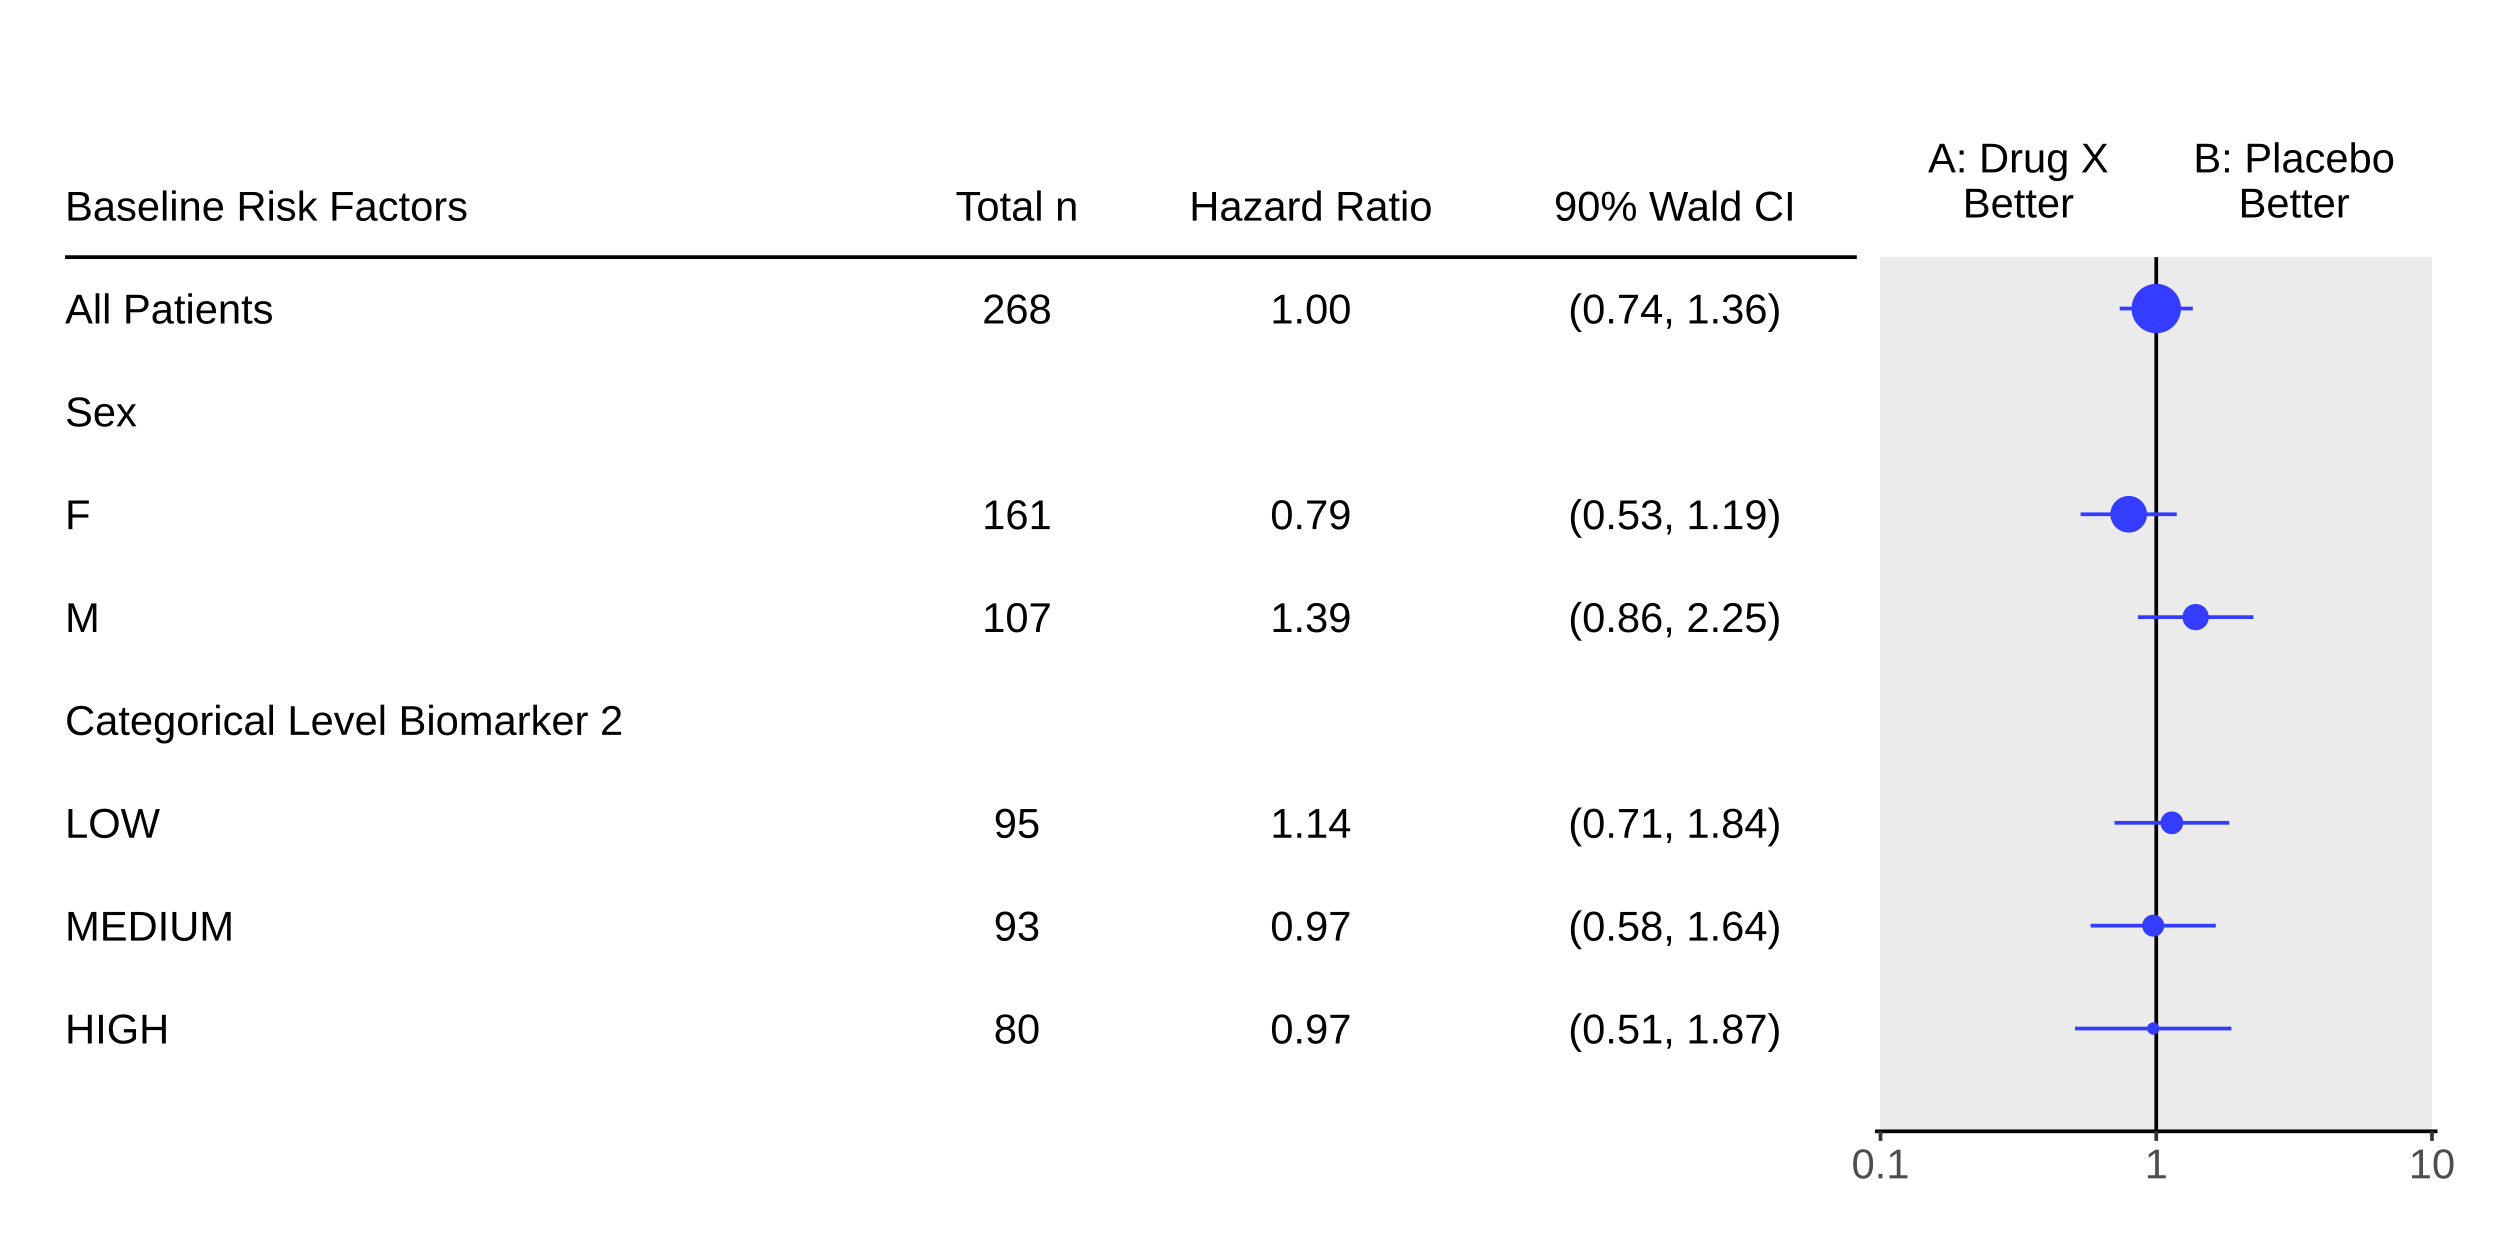
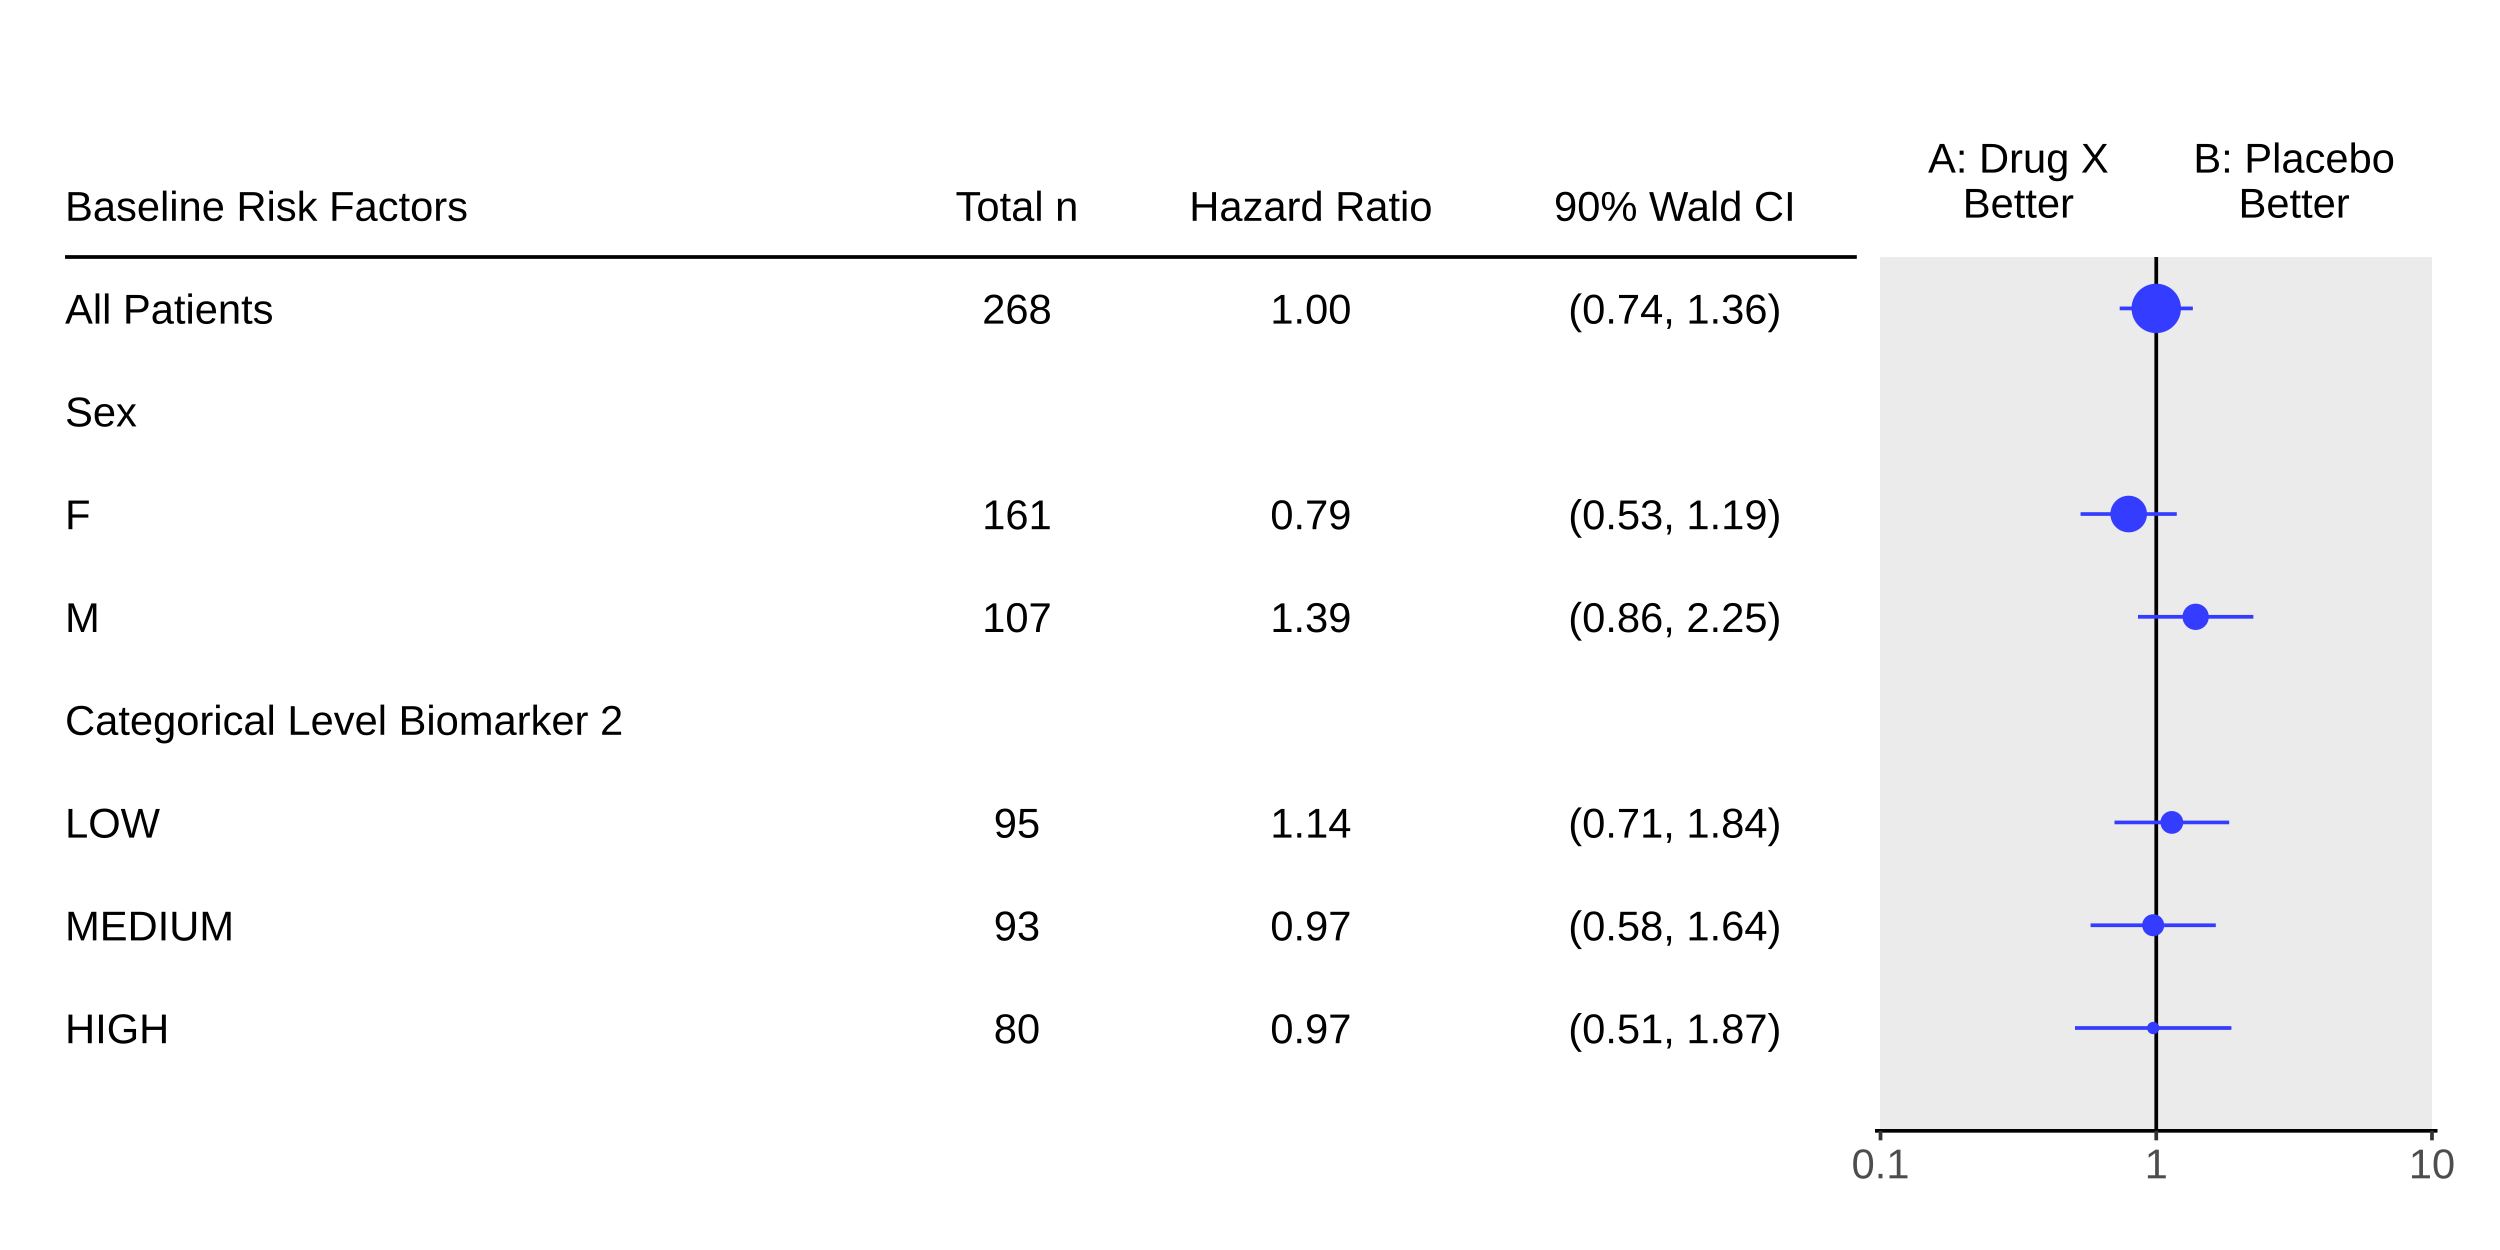
<svg xmlns="http://www.w3.org/2000/svg" class="svglite" width="720.00pt" height="360.00pt" viewBox="0 0 720.00 360.00">
  <defs>
    <style type="text/css">
    .svglite line, .svglite polyline, .svglite polygon, .svglite path, .svglite rect, .svglite circle {
      fill: none;
      stroke: #000000;
      stroke-linecap: round;
      stroke-linejoin: round;
      stroke-miterlimit: 10.00;
    }
    .svglite text {
      white-space: pre;
    }
  </style>
  </defs>
  <rect width="100%" height="100%" style="stroke: none; fill: none;" />
  <defs>
    <clipPath id="cpMC4wMHw3MjAuMDB8MC4wMHwzNjAuMDA=">
      <rect x="0.00" y="0.00" width="720.00" height="360.00" />
    </clipPath>
  </defs>
  <g clip-path="url(#cpMC4wMHw3MjAuMDB8MC4wMHwzNjAuMDA=)">
</g>
  <defs>
-     <clipPath id="cpMTMuNTB8NTQwLjAwfDAuMDB8MzI1Ljgz">
-       <rect x="13.50" y="0" width="526.50" height="325.83" />
+     <clipPath id="cpMTMuNTB8NTQwLjAwfDAuMDB8MzI1LjY4">
+       <rect x="13.50" y="0.00" width="526.50" height="325.68" />
    </clipPath>
  </defs>
-   <g clip-path="url(#cpMTMuNTB8NTQwLjAwfDAuMDB8MzI1Ljgz)">
-     <line x1="18.74" y1="74.05" x2="534.76" y2="74.05" style="stroke-width: 1.07; stroke-linecap: butt;" />
-     <text x="18.74" y="63.54" style="font-size: 12.00px; font-family: &quot;Arial&quot;;" textLength="116.06px" lengthAdjust="spacingAndGlyphs">Baseline Risk Factors</text>
-     <text x="18.74" y="93.16" style="font-size: 12.00px; font-family: &quot;Arial&quot;;" textLength="60.03px" lengthAdjust="spacingAndGlyphs">All Patients</text>
-     <text x="18.74" y="122.78" style="font-size: 12.00px; font-family: &quot;Arial&quot;;" textLength="20.69px" lengthAdjust="spacingAndGlyphs">Sex</text>
-     <text x="18.74" y="152.40" style="font-size: 12.00px; font-family: &quot;Arial&quot;;" textLength="20.66px" lengthAdjust="spacingAndGlyphs">    F</text>
-     <text x="18.74" y="182.02" style="font-size: 12.00px; font-family: &quot;Arial&quot;;" textLength="23.34px" lengthAdjust="spacingAndGlyphs">    M</text>
-     <text x="18.74" y="211.65" style="font-size: 12.00px; font-family: &quot;Arial&quot;;" textLength="160.76px" lengthAdjust="spacingAndGlyphs">Categorical Level Biomarker 2</text>
-     <text x="18.74" y="241.27" style="font-size: 12.00px; font-family: &quot;Arial&quot;;" textLength="40.67px" lengthAdjust="spacingAndGlyphs">    LOW</text>
-     <text x="18.74" y="270.89" style="font-size: 12.00px; font-family: &quot;Arial&quot;;" textLength="62.01px" lengthAdjust="spacingAndGlyphs">    MEDIUM</text>
-     <text x="18.74" y="300.51" style="font-size: 12.00px; font-family: &quot;Arial&quot;;" textLength="43.34px" lengthAdjust="spacingAndGlyphs">    HIGH</text>
-     <text x="292.88" y="63.54" text-anchor="middle" style="font-size: 12.00px; font-family: &quot;Arial&quot;;" textLength="35.35px" lengthAdjust="spacingAndGlyphs">Total n</text>
-     <text x="292.88" y="93.16" text-anchor="middle" style="font-size: 12.00px; font-family: &quot;Arial&quot;;" textLength="20.02px" lengthAdjust="spacingAndGlyphs">268</text>
-     <text x="292.88" y="152.40" text-anchor="middle" style="font-size: 12.00px; font-family: &quot;Arial&quot;;" textLength="20.02px" lengthAdjust="spacingAndGlyphs">161</text>
-     <text x="292.88" y="182.02" text-anchor="middle" style="font-size: 12.00px; font-family: &quot;Arial&quot;;" textLength="20.02px" lengthAdjust="spacingAndGlyphs">107</text>
-     <text x="292.88" y="241.27" text-anchor="middle" style="font-size: 12.00px; font-family: &quot;Arial&quot;;" textLength="13.35px" lengthAdjust="spacingAndGlyphs">95</text>
-     <text x="292.88" y="270.89" text-anchor="middle" style="font-size: 12.00px; font-family: &quot;Arial&quot;;" textLength="13.35px" lengthAdjust="spacingAndGlyphs">93</text>
-     <text x="292.88" y="300.51" text-anchor="middle" style="font-size: 12.00px; font-family: &quot;Arial&quot;;" textLength="13.35px" lengthAdjust="spacingAndGlyphs">80</text>
-     <text x="377.53" y="63.54" text-anchor="middle" style="font-size: 12.00px; font-family: &quot;Arial&quot;;" textLength="70.04px" lengthAdjust="spacingAndGlyphs">Hazard Ratio</text>
-     <text x="377.53" y="93.16" text-anchor="middle" style="font-size: 12.00px; font-family: &quot;Arial&quot;;" textLength="23.36px" lengthAdjust="spacingAndGlyphs">1.00</text>
-     <text x="377.53" y="152.40" text-anchor="middle" style="font-size: 12.00px; font-family: &quot;Arial&quot;;" textLength="23.36px" lengthAdjust="spacingAndGlyphs">0.79</text>
-     <text x="377.53" y="182.02" text-anchor="middle" style="font-size: 12.00px; font-family: &quot;Arial&quot;;" textLength="23.36px" lengthAdjust="spacingAndGlyphs">1.39</text>
-     <text x="377.53" y="241.27" text-anchor="middle" style="font-size: 12.00px; font-family: &quot;Arial&quot;;" textLength="23.36px" lengthAdjust="spacingAndGlyphs">1.14</text>
-     <text x="377.53" y="270.89" text-anchor="middle" style="font-size: 12.00px; font-family: &quot;Arial&quot;;" textLength="23.36px" lengthAdjust="spacingAndGlyphs">0.97</text>
-     <text x="377.53" y="300.51" text-anchor="middle" style="font-size: 12.00px; font-family: &quot;Arial&quot;;" textLength="23.36px" lengthAdjust="spacingAndGlyphs">0.97</text>
-     <text x="482.35" y="63.54" text-anchor="middle" style="font-size: 12.00px; font-family: &quot;Arial&quot;;" textLength="69.58px" lengthAdjust="spacingAndGlyphs">90% Wald CI</text>
-     <text x="482.35" y="93.16" text-anchor="middle" style="font-size: 12.00px; font-family: &quot;Arial&quot;;" textLength="61.37px" lengthAdjust="spacingAndGlyphs">(0.74, 1.36)</text>
-     <text x="482.35" y="152.40" text-anchor="middle" style="font-size: 12.00px; font-family: &quot;Arial&quot;;" textLength="61.37px" lengthAdjust="spacingAndGlyphs">(0.53, 1.19)</text>
-     <text x="482.35" y="182.02" text-anchor="middle" style="font-size: 12.00px; font-family: &quot;Arial&quot;;" textLength="61.37px" lengthAdjust="spacingAndGlyphs">(0.86, 2.25)</text>
-     <text x="482.35" y="241.27" text-anchor="middle" style="font-size: 12.00px; font-family: &quot;Arial&quot;;" textLength="61.37px" lengthAdjust="spacingAndGlyphs">(0.71, 1.84)</text>
-     <text x="482.35" y="270.89" text-anchor="middle" style="font-size: 12.00px; font-family: &quot;Arial&quot;;" textLength="61.37px" lengthAdjust="spacingAndGlyphs">(0.58, 1.64)</text>
-     <text x="482.35" y="300.51" text-anchor="middle" style="font-size: 12.00px; font-family: &quot;Arial&quot;;" textLength="61.37px" lengthAdjust="spacingAndGlyphs">(0.51, 1.87)</text>
+   <g clip-path="url(#cpMTMuNTB8NTQwLjAwfDAuMDB8MzI1LjY4)">
+     <line x1="18.74" y1="74.02" x2="534.76" y2="74.02" style="stroke-width: 1.07; stroke-linecap: butt;" />
+     <text x="18.74" y="63.59" style="font-size: 12.00px; font-family: &quot;Liberation Sans&quot;;" textLength="126.42px" lengthAdjust="spacingAndGlyphs">Baseline Risk Factors</text>
+     <text x="18.74" y="93.20" style="font-size: 12.00px; font-family: &quot;Liberation Sans&quot;;" textLength="66.75px" lengthAdjust="spacingAndGlyphs">All Patients</text>
+     <text x="18.74" y="122.80" style="font-size: 12.00px; font-family: &quot;Liberation Sans&quot;;" textLength="21.90px" lengthAdjust="spacingAndGlyphs">Sex</text>
+     <text x="18.74" y="152.41" style="font-size: 12.00px; font-family: &quot;Liberation Sans&quot;;" textLength="22.17px" lengthAdjust="spacingAndGlyphs">    F</text>
+     <text x="18.74" y="182.02" style="font-size: 12.00px; font-family: &quot;Liberation Sans&quot;;" textLength="25.62px" lengthAdjust="spacingAndGlyphs">    M</text>
+     <text x="18.74" y="211.63" style="font-size: 12.00px; font-family: &quot;Liberation Sans&quot;;" textLength="180.88px" lengthAdjust="spacingAndGlyphs">Categorical Level Biomarker 2</text>
+     <text x="18.74" y="241.23" style="font-size: 12.00px; font-family: &quot;Liberation Sans&quot;;" textLength="42.84px" lengthAdjust="spacingAndGlyphs">    LOW</text>
+     <text x="18.74" y="270.84" style="font-size: 12.00px; font-family: &quot;Liberation Sans&quot;;" textLength="65.12px" lengthAdjust="spacingAndGlyphs">    MEDIUM</text>
+     <text x="18.74" y="300.45" style="font-size: 12.00px; font-family: &quot;Liberation Sans&quot;;" textLength="46.17px" lengthAdjust="spacingAndGlyphs">    HIGH</text>
+     <text x="292.88" y="63.59" text-anchor="middle" style="font-size: 12.00px; font-family: &quot;Liberation Sans&quot;;" textLength="39.46px" lengthAdjust="spacingAndGlyphs">Total n</text>
+     <text x="292.88" y="93.20" text-anchor="middle" style="font-size: 12.00px; font-family: &quot;Liberation Sans&quot;;" textLength="22.92px" lengthAdjust="spacingAndGlyphs">268</text>
+     <text x="292.88" y="152.41" text-anchor="middle" style="font-size: 12.00px; font-family: &quot;Liberation Sans&quot;;" textLength="22.92px" lengthAdjust="spacingAndGlyphs">161</text>
+     <text x="292.88" y="182.02" text-anchor="middle" style="font-size: 12.00px; font-family: &quot;Liberation Sans&quot;;" textLength="22.92px" lengthAdjust="spacingAndGlyphs">107</text>
+     <text x="292.88" y="241.23" text-anchor="middle" style="font-size: 12.00px; font-family: &quot;Liberation Sans&quot;;" textLength="15.28px" lengthAdjust="spacingAndGlyphs">95</text>
+     <text x="292.88" y="270.84" text-anchor="middle" style="font-size: 12.00px; font-family: &quot;Liberation Sans&quot;;" textLength="15.28px" lengthAdjust="spacingAndGlyphs">93</text>
+     <text x="292.88" y="300.45" text-anchor="middle" style="font-size: 12.00px; font-family: &quot;Liberation Sans&quot;;" textLength="15.28px" lengthAdjust="spacingAndGlyphs">80</text>
+     <text x="377.53" y="63.59" text-anchor="middle" style="font-size: 12.00px; font-family: &quot;Liberation Sans&quot;;" textLength="77.02px" lengthAdjust="spacingAndGlyphs">Hazard Ratio</text>
+     <text x="377.53" y="93.20" text-anchor="middle" style="font-size: 12.00px; font-family: &quot;Liberation Sans&quot;;" textLength="26.73px" lengthAdjust="spacingAndGlyphs">1.00</text>
+     <text x="377.53" y="152.41" text-anchor="middle" style="font-size: 12.00px; font-family: &quot;Liberation Sans&quot;;" textLength="26.73px" lengthAdjust="spacingAndGlyphs">0.79</text>
+     <text x="377.53" y="182.02" text-anchor="middle" style="font-size: 12.00px; font-family: &quot;Liberation Sans&quot;;" textLength="26.73px" lengthAdjust="spacingAndGlyphs">1.39</text>
+     <text x="377.53" y="241.23" text-anchor="middle" style="font-size: 12.00px; font-family: &quot;Liberation Sans&quot;;" textLength="26.73px" lengthAdjust="spacingAndGlyphs">1.14</text>
+     <text x="377.53" y="270.84" text-anchor="middle" style="font-size: 12.00px; font-family: &quot;Liberation Sans&quot;;" textLength="26.73px" lengthAdjust="spacingAndGlyphs">0.97</text>
+     <text x="377.53" y="300.45" text-anchor="middle" style="font-size: 12.00px; font-family: &quot;Liberation Sans&quot;;" textLength="26.73px" lengthAdjust="spacingAndGlyphs">0.97</text>
+     <text x="482.35" y="63.59" text-anchor="middle" style="font-size: 12.00px; font-family: &quot;Liberation Sans&quot;;" textLength="75.64px" lengthAdjust="spacingAndGlyphs">90% Wald CI</text>
+     <text x="482.35" y="93.20" text-anchor="middle" style="font-size: 12.00px; font-family: &quot;Liberation Sans&quot;;" textLength="70.46px" lengthAdjust="spacingAndGlyphs">(0.74, 1.36)</text>
+     <text x="482.35" y="152.41" text-anchor="middle" style="font-size: 12.00px; font-family: &quot;Liberation Sans&quot;;" textLength="70.46px" lengthAdjust="spacingAndGlyphs">(0.53, 1.19)</text>
+     <text x="482.35" y="182.02" text-anchor="middle" style="font-size: 12.00px; font-family: &quot;Liberation Sans&quot;;" textLength="70.46px" lengthAdjust="spacingAndGlyphs">(0.86, 2.25)</text>
+     <text x="482.35" y="241.23" text-anchor="middle" style="font-size: 12.00px; font-family: &quot;Liberation Sans&quot;;" textLength="70.46px" lengthAdjust="spacingAndGlyphs">(0.71, 1.84)</text>
+     <text x="482.35" y="270.84" text-anchor="middle" style="font-size: 12.00px; font-family: &quot;Liberation Sans&quot;;" textLength="70.46px" lengthAdjust="spacingAndGlyphs">(0.58, 1.64)</text>
+     <text x="482.35" y="300.45" text-anchor="middle" style="font-size: 12.00px; font-family: &quot;Liberation Sans&quot;;" textLength="70.46px" lengthAdjust="spacingAndGlyphs">(0.51, 1.87)</text>
  </g>
  <g clip-path="url(#cpMC4wMHw3MjAuMDB8MC4wMHwzNjAuMDA=)">
</g>
  <defs>
    <clipPath id="cpNTQwLjAwfDcyMC4wMHwwLjAwfDM2MC4wMA==">
      <rect x="540.00" y="0.00" width="180.00" height="360.00" />
    </clipPath>
  </defs>
  <g clip-path="url(#cpNTQwLjAwfDcyMC4wMHwwLjAwfDM2MC4wMA==)">
    <rect x="540.00" y="0.00" width="180.00" height="360.00" style="stroke-width: 1.07; stroke: none;" />
  </g>
  <g clip-path="url(#cpMC4wMHw3MjAuMDB8MC4wMHwzNjAuMDA=)">
-     <rect x="540.00" y="0.00" width="162.00" height="325.83" style="stroke-width: 1.07; stroke: none;" />
-     <rect x="541.59" y="74.05" width="158.82" height="251.78" style="stroke-width: 1.07; stroke: none; stroke-linecap: butt; stroke-linejoin: miter; fill: #EBEBEB;" />
-     <rect x="541.59" y="74.05" width="158.82" height="251.78" style="stroke-width: 1.07; stroke: none; stroke-linecap: butt; stroke-linejoin: miter; fill: #EBEBEB;" />
-     <rect x="541.59" y="74.05" width="158.82" height="251.78" style="stroke-width: 1.07; stroke: none; stroke-linecap: butt; stroke-linejoin: miter; fill: #EBEBEB;" />
-     <rect x="541.59" y="74.05" width="158.82" height="251.78" style="stroke-width: 1.07; stroke: none; stroke-linecap: butt; stroke-linejoin: miter; fill: #EBEBEB;" />
-     <rect x="541.59" y="74.05" width="158.82" height="251.78" style="stroke-width: 1.07; stroke: none; stroke-linecap: butt; stroke-linejoin: miter; fill: #EBEBEB;" />
-     <rect x="541.59" y="74.05" width="158.82" height="251.78" style="stroke-width: 1.07; stroke: none; stroke-linecap: butt; stroke-linejoin: miter; fill: #EBEBEB;" />
-     <line x1="621.00" y1="325.83" x2="621.00" y2="74.05" style="stroke-width: 1.07; stroke-linecap: butt;" />
-     <text x="581.29" y="49.66" text-anchor="middle" style="font-size: 12.00px; font-family: &quot;Arial&quot;;" textLength="52.03px" lengthAdjust="spacingAndGlyphs">A: Drug X</text>
-     <text x="581.29" y="62.62" text-anchor="middle" style="font-size: 12.00px; font-family: &quot;Arial&quot;;" textLength="32.02px" lengthAdjust="spacingAndGlyphs">Better</text>
-     <text x="660.71" y="49.66" text-anchor="middle" style="font-size: 12.00px; font-family: &quot;Arial&quot;;" textLength="58.05px" lengthAdjust="spacingAndGlyphs">B: Placebo</text>
-     <text x="660.71" y="62.62" text-anchor="middle" style="font-size: 12.00px; font-family: &quot;Arial&quot;;" textLength="32.02px" lengthAdjust="spacingAndGlyphs">Better</text>
-     <circle cx="621.00" cy="88.86" r="6.76" style="stroke-width: 0.71; stroke: #343CFF; fill: #343CFF;" />
-     <circle cx="613.06" cy="148.11" r="4.92" style="stroke-width: 0.71; stroke: #343CFF; fill: #343CFF;" />
-     <circle cx="632.35" cy="177.73" r="3.44" style="stroke-width: 0.71; stroke: #343CFF; fill: #343CFF;" />
-     <circle cx="625.49" cy="236.97" r="2.93" style="stroke-width: 0.71; stroke: #343CFF; fill: #343CFF;" />
-     <circle cx="620.12" cy="266.59" r="2.82" style="stroke-width: 0.71; stroke: #343CFF; fill: #343CFF;" />
-     <circle cx="620.13" cy="296.21" r="1.42" style="stroke-width: 0.71; stroke: #343CFF; fill: #343CFF;" />
-     <line x1="610.47" y1="88.86" x2="631.54" y2="88.86" style="stroke-width: 1.07; stroke: #343CFF; stroke-linecap: butt;" />
-     <line x1="599.20" y1="148.11" x2="626.91" y2="148.11" style="stroke-width: 1.07; stroke: #343CFF; stroke-linecap: butt;" />
-     <line x1="615.74" y1="177.73" x2="648.97" y2="177.73" style="stroke-width: 1.07; stroke: #343CFF; stroke-linecap: butt;" />
-     <line x1="608.98" y1="236.97" x2="642.01" y2="236.97" style="stroke-width: 1.07; stroke: #343CFF; stroke-linecap: butt;" />
-     <line x1="602.09" y1="266.59" x2="638.15" y2="266.59" style="stroke-width: 1.07; stroke: #343CFF; stroke-linecap: butt;" />
-     <line x1="597.60" y1="296.21" x2="642.65" y2="296.21" style="stroke-width: 1.07; stroke: #343CFF; stroke-linecap: butt;" />
-     <polyline points="540.00,325.83 702.00,325.83 " style="stroke-width: 1.07; stroke-linecap: butt;" />
-     <polyline points="541.59,328.57 541.59,325.83 " style="stroke-width: 1.07; stroke: #333333; stroke-linecap: butt;" />
-     <polyline points="621.00,328.57 621.00,325.83 " style="stroke-width: 1.07; stroke: #333333; stroke-linecap: butt;" />
-     <polyline points="700.41,328.57 700.41,325.83 " style="stroke-width: 1.07; stroke: #333333; stroke-linecap: butt;" />
-     <text x="541.59" y="339.36" text-anchor="middle" style="font-size: 12.00px;fill: #4D4D4D; font-family: &quot;Arial&quot;;" textLength="16.68px" lengthAdjust="spacingAndGlyphs">0.1</text>
-     <text x="621.00" y="339.36" text-anchor="middle" style="font-size: 12.00px;fill: #4D4D4D; font-family: &quot;Arial&quot;;" textLength="6.67px" lengthAdjust="spacingAndGlyphs">1</text>
-     <text x="700.41" y="339.36" text-anchor="middle" style="font-size: 12.00px;fill: #4D4D4D; font-family: &quot;Arial&quot;;" textLength="13.35px" lengthAdjust="spacingAndGlyphs">10</text>
+     <rect x="540.00" y="0.00" width="162.00" height="325.68" style="stroke-width: 1.07; stroke: none;" />
+     <rect x="541.59" y="74.02" width="158.82" height="251.66" style="stroke-width: 1.07; stroke: none; stroke-linecap: butt; stroke-linejoin: miter; fill: #EBEBEB;" />
+     <rect x="541.59" y="74.02" width="158.82" height="251.66" style="stroke-width: 1.07; stroke: none; stroke-linecap: butt; stroke-linejoin: miter; fill: #EBEBEB;" />
+     <rect x="541.59" y="74.02" width="158.82" height="251.66" style="stroke-width: 1.07; stroke: none; stroke-linecap: butt; stroke-linejoin: miter; fill: #EBEBEB;" />
+     <rect x="541.59" y="74.02" width="158.82" height="251.66" style="stroke-width: 1.07; stroke: none; stroke-linecap: butt; stroke-linejoin: miter; fill: #EBEBEB;" />
+     <rect x="541.59" y="74.02" width="158.82" height="251.66" style="stroke-width: 1.07; stroke: none; stroke-linecap: butt; stroke-linejoin: miter; fill: #EBEBEB;" />
+     <rect x="541.59" y="74.02" width="158.82" height="251.66" style="stroke-width: 1.07; stroke: none; stroke-linecap: butt; stroke-linejoin: miter; fill: #EBEBEB;" />
+     <line x1="621.00" y1="325.68" x2="621.00" y2="74.02" style="stroke-width: 1.07; stroke-linecap: butt;" />
+     <text x="581.29" y="49.71" text-anchor="middle" style="font-size: 12.00px; font-family: &quot;Liberation Sans&quot;;" textLength="57.30px" lengthAdjust="spacingAndGlyphs">A: Drug X</text>
+     <text x="581.29" y="62.67" text-anchor="middle" style="font-size: 12.00px; font-family: &quot;Liberation Sans&quot;;" textLength="37.36px" lengthAdjust="spacingAndGlyphs">Better</text>
+     <text x="660.71" y="49.71" text-anchor="middle" style="font-size: 12.00px; font-family: &quot;Liberation Sans&quot;;" textLength="62.98px" lengthAdjust="spacingAndGlyphs">B: Placebo</text>
+     <text x="660.71" y="62.67" text-anchor="middle" style="font-size: 12.00px; font-family: &quot;Liberation Sans&quot;;" textLength="37.36px" lengthAdjust="spacingAndGlyphs">Better</text>
+     <circle cx="621.00" cy="88.82" r="6.76" style="stroke-width: 0.71; stroke: #343CFF; fill: #343CFF;" />
+     <circle cx="613.06" cy="148.04" r="4.92" style="stroke-width: 0.71; stroke: #343CFF; fill: #343CFF;" />
+     <circle cx="632.35" cy="177.64" r="3.44" style="stroke-width: 0.71; stroke: #343CFF; fill: #343CFF;" />
+     <circle cx="625.49" cy="236.86" r="2.93" style="stroke-width: 0.71; stroke: #343CFF; fill: #343CFF;" />
+     <circle cx="620.12" cy="266.47" r="2.82" style="stroke-width: 0.71; stroke: #343CFF; fill: #343CFF;" />
+     <circle cx="620.13" cy="296.07" r="1.42" style="stroke-width: 0.71; stroke: #343CFF; fill: #343CFF;" />
+     <line x1="610.47" y1="88.82" x2="631.54" y2="88.82" style="stroke-width: 1.07; stroke: #343CFF; stroke-linecap: butt;" />
+     <line x1="599.20" y1="148.04" x2="626.91" y2="148.04" style="stroke-width: 1.07; stroke: #343CFF; stroke-linecap: butt;" />
+     <line x1="615.74" y1="177.64" x2="648.97" y2="177.64" style="stroke-width: 1.07; stroke: #343CFF; stroke-linecap: butt;" />
+     <line x1="608.98" y1="236.86" x2="642.01" y2="236.86" style="stroke-width: 1.07; stroke: #343CFF; stroke-linecap: butt;" />
+     <line x1="602.09" y1="266.47" x2="638.15" y2="266.47" style="stroke-width: 1.07; stroke: #343CFF; stroke-linecap: butt;" />
+     <line x1="597.60" y1="296.07" x2="642.65" y2="296.07" style="stroke-width: 1.07; stroke: #343CFF; stroke-linecap: butt;" />
+     <polyline points="540.00,325.68 702.00,325.68 " style="stroke-width: 1.07; stroke-linecap: butt;" />
+     <polyline points="541.59,328.42 541.59,325.68 " style="stroke-width: 1.07; stroke: #333333; stroke-linecap: butt;" />
+     <polyline points="621.00,328.42 621.00,325.68 " style="stroke-width: 1.07; stroke: #333333; stroke-linecap: butt;" />
+     <polyline points="700.41,328.42 700.41,325.68 " style="stroke-width: 1.07; stroke: #333333; stroke-linecap: butt;" />
+     <text x="541.59" y="339.36" text-anchor="middle" style="font-size: 12.00px;fill: #4D4D4D; font-family: &quot;Liberation Sans&quot;;" textLength="19.09px" lengthAdjust="spacingAndGlyphs">0.1</text>
+     <text x="621.00" y="339.36" text-anchor="middle" style="font-size: 12.00px;fill: #4D4D4D; font-family: &quot;Liberation Sans&quot;;" textLength="7.64px" lengthAdjust="spacingAndGlyphs">1</text>
+     <text x="700.41" y="339.36" text-anchor="middle" style="font-size: 12.00px;fill: #4D4D4D; font-family: &quot;Liberation Sans&quot;;" textLength="15.28px" lengthAdjust="spacingAndGlyphs">10</text>
  </g>
</svg>
